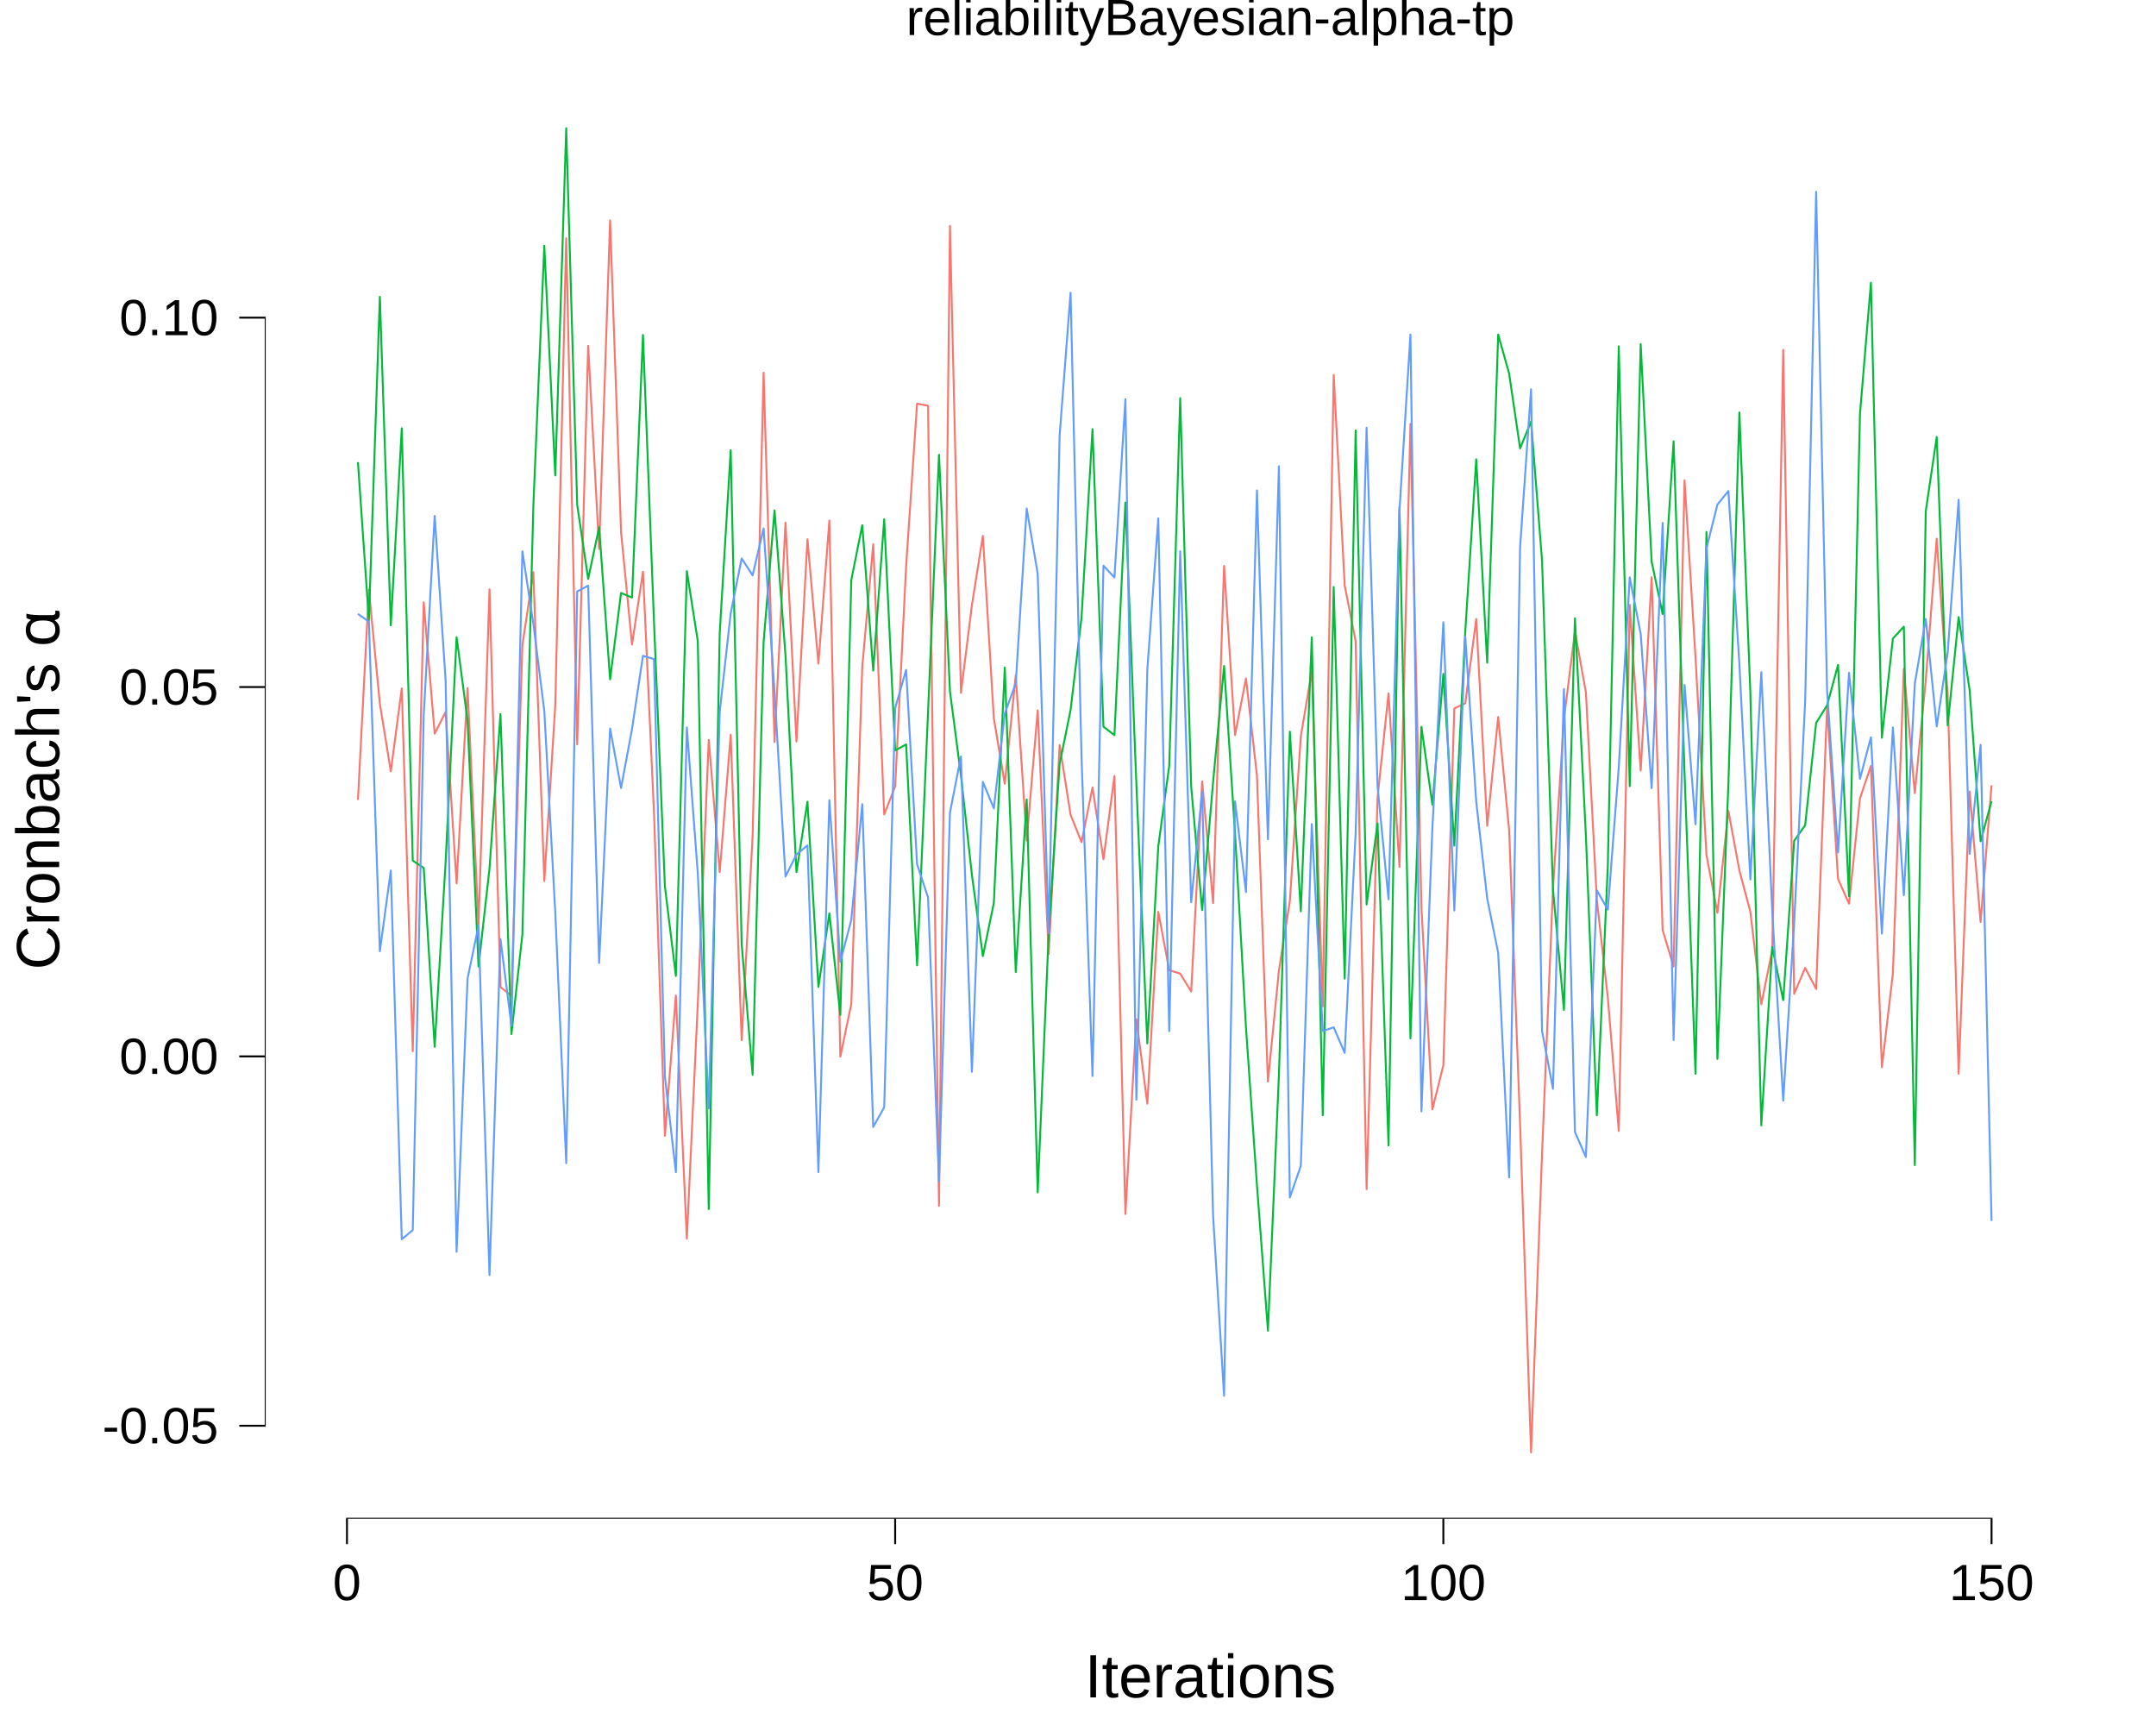
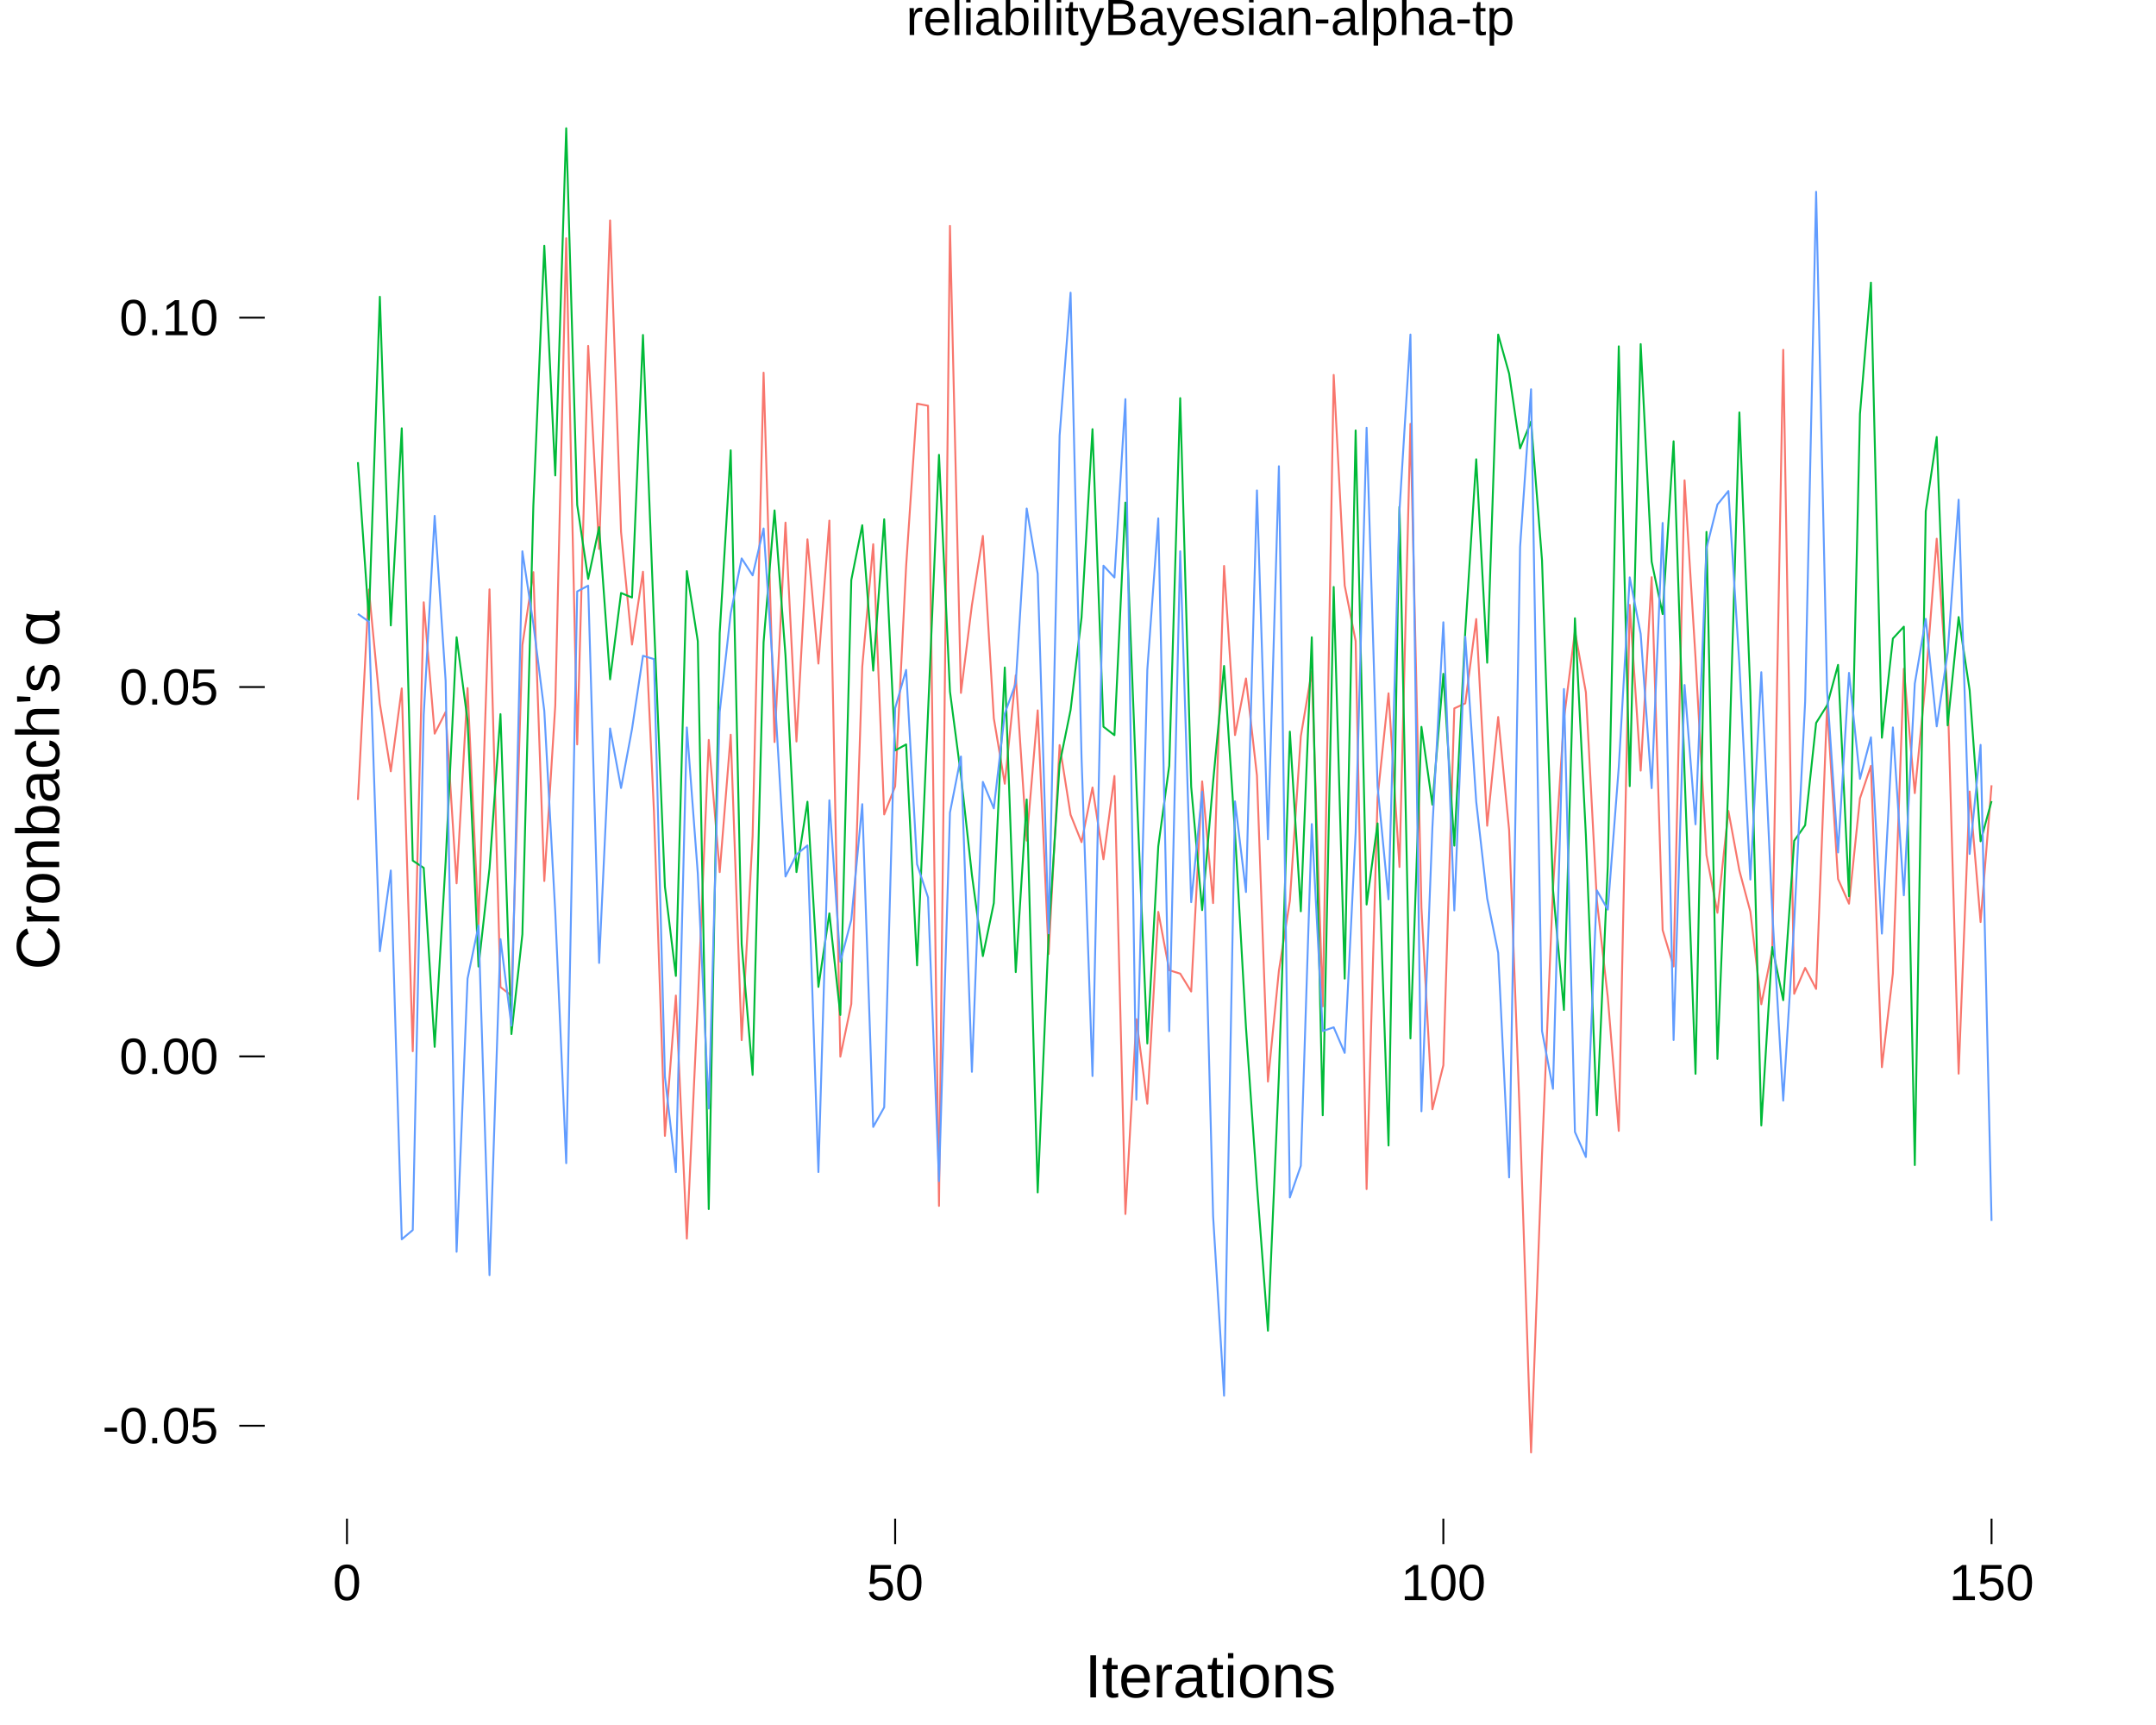
<svg xmlns="http://www.w3.org/2000/svg" viewBox="0 0 720.00 576.00">
  <defs>
    <style type="text/css">
    line, polyline, polygon, path, rect, circle {
      fill: none;
      stroke: #000000;
      stroke-linecap: round;
      stroke-linejoin: round;
      stroke-miterlimit: 10.00;
    }
  </style>
  </defs>
  <rect width="100%" height="100%" style="stroke: none; fill: #FFFFFF;" />
  <rect x="0.00" y="0.00" width="720.00" height="576.00" style="stroke-width: 10.67; stroke: none;" />
  <defs>
    <clipPath id="cpODguNDF8NzIwLjAwfDUwNy4xMHwyMC43MQ==">
      <rect x="88.41" y="20.71" width="631.59" height="486.38" />
    </clipPath>
  </defs>
  <rect x="88.41" y="20.71" width="631.59" height="486.38" style="stroke-width: 10.67; stroke: none;" clip-path="url(#cpODguNDF8NzIwLjAwfDUwNy4xMHwyMC43MQ==)" />
  <polyline points="119.53,267.10 123.19,196.85 126.85,234.99 130.51,257.55 134.17,229.87 137.84,351.02 141.50,201.11 145.16,244.98 148.82,237.75 152.48,294.96 156.14,229.76 159.80,308.66 163.47,196.79 167.13,329.59 170.79,332.47 174.45,215.42 178.11,191.03 181.77,294.18 185.43,235.59 189.09,79.55 192.76,248.57 196.42,115.49 200.08,183.31 203.74,73.60 207.40,177.63 211.06,215.23 214.72,190.90 218.39,271.06 222.05,379.28 225.71,332.43 229.37,413.59 233.03,335.05 236.69,247.07 240.35,291.22 244.02,245.33 247.68,347.32 251.34,279.13 255.00,124.44 258.66,247.78 262.32,174.51 265.98,247.60 269.65,180.09 273.31,221.58 276.97,173.83 280.63,352.83 284.29,335.25 287.95,222.67 291.61,181.72 295.28,271.96 298.94,262.56 302.60,189.07 306.26,134.78 309.92,135.48 313.58,402.66 317.24,75.44 320.91,231.37 324.57,202.06 328.23,178.94 331.89,239.87 335.55,261.71 339.21,225.50 342.87,280.69 346.54,237.20 350.20,318.56 353.86,248.79 357.52,272.06 361.18,281.20 364.84,262.96 368.50,286.92 372.17,259.11 375.83,405.37 379.49,340.31 383.15,368.54 386.81,304.48 390.47,323.97 394.13,325.11 397.80,331.08 401.46,260.91 405.12,301.55 408.78,188.97 412.44,245.45 416.10,226.54 419.76,258.98 423.43,361.15 427.09,324.16 430.75,300.81 434.41,245.87 438.07,224.16 441.73,336.04 445.39,125.19 449.06,195.49 452.72,214.06 456.38,397.05 460.04,266.32 463.70,231.50 467.36,289.50 471.02,141.53 474.69,303.13 478.35,370.41 482.01,355.71 485.67,236.54 489.33,234.86 492.99,206.70 496.65,275.73 500.32,239.42 503.98,277.23 507.64,375.59 511.30,484.99 514.96,385.45 518.62,296.70 522.28,240.17 525.95,210.79 529.61,231.17 533.27,300.55 536.93,333.07 540.59,377.62 544.25,201.98 547.91,257.32 551.57,192.74 555.24,310.56 558.90,322.72 562.56,160.39 566.22,219.61 569.88,285.50 573.54,304.79 577.20,270.78 580.87,290.67 584.53,304.40 588.19,335.34 591.85,317.17 595.51,116.81 599.17,331.84 602.83,323.20 606.50,330.22 610.16,235.83 613.82,293.50 617.48,301.75 621.14,266.58 624.80,255.73 628.46,356.35 632.13,325.07 635.79,223.32 639.45,264.84 643.11,227.15 646.77,179.88 650.43,232.07 654.09,358.51 657.76,264.29 661.42,307.88 665.08,262.21 " style="stroke-width: 0.64; stroke: #F8766D; stroke-linecap: butt;" clip-path="url(#cpODguNDF8NzIwLjAwfDUwNy4xMHwyMC43MQ==)" />
  <polyline points="119.53,154.32 123.19,207.10 126.85,99.10 130.51,208.84 134.17,143.01 137.84,287.37 141.50,289.79 145.16,349.55 148.82,287.78 152.48,212.78 156.14,240.58 159.80,322.74 163.47,289.99 167.13,238.46 170.79,345.29 174.45,311.96 178.11,168.94 181.77,82.05 185.43,158.76 189.09,42.82 192.76,168.60 196.42,193.30 200.08,176.03 203.74,226.84 207.40,198.01 211.06,199.52 214.72,111.85 218.39,207.31 222.05,296.07 225.71,325.88 229.37,190.70 233.03,214.09 236.69,403.73 240.35,211.36 244.02,150.36 247.68,315.24 251.34,358.91 255.00,214.43 258.66,170.43 262.32,218.89 265.98,291.20 269.65,267.70 273.31,329.54 276.97,304.98 280.63,338.91 284.29,193.69 287.95,175.38 291.61,223.92 295.28,173.40 298.94,250.59 302.60,248.57 306.26,322.34 309.92,237.84 313.58,151.87 317.24,230.87 320.91,258.91 324.57,292.13 328.23,319.25 331.89,301.53 335.55,222.89 339.21,324.59 342.87,266.95 346.54,398.16 350.20,311.89 353.86,255.09 357.52,237.09 361.18,206.21 364.84,143.30 368.50,242.66 372.17,245.49 375.83,167.82 379.49,261.74 383.15,348.43 386.81,282.59 390.47,255.70 394.13,132.94 397.80,262.70 401.46,303.90 405.12,261.06 408.78,222.38 412.44,278.25 416.10,343.16 419.76,395.73 423.43,444.34 427.09,359.13 430.75,244.30 434.41,304.29 438.07,212.79 441.73,372.41 445.39,196.00 449.06,326.78 452.72,143.73 456.38,302.03 460.04,274.94 463.70,382.50 467.36,169.21 471.02,346.74 474.69,242.70 478.35,268.70 482.01,224.99 485.67,282.37 489.33,210.82 492.99,153.36 496.65,221.29 500.32,111.72 503.98,124.76 507.64,149.73 511.30,140.75 514.96,187.09 518.62,296.98 522.28,337.24 525.95,206.45 529.61,278.95 533.27,372.42 536.93,289.16 540.59,115.64 544.25,262.50 547.91,114.90 551.57,187.53 555.24,205.05 558.90,147.35 562.56,258.22 566.22,358.56 569.88,177.61 573.54,353.58 577.20,261.77 580.87,137.72 584.53,231.23 588.19,375.80 591.85,316.23 595.51,333.98 599.17,280.75 602.83,275.56 606.50,241.39 610.16,235.53 613.82,222.01 617.48,299.25 621.14,138.24 624.80,94.40 628.46,246.34 632.13,213.22 635.79,209.25 639.45,389.04 643.11,170.72 646.77,145.91 650.43,242.20 654.09,206.04 657.76,230.42 661.42,280.92 665.08,267.51 " style="stroke-width: 0.64; stroke: #00BA38; stroke-linecap: butt;" clip-path="url(#cpODguNDF8NzIwLjAwfDUwNy4xMHwyMC43MQ==)" />
  <polyline points="119.53,204.99 123.19,207.58 126.85,317.63 130.51,290.67 134.17,413.82 137.84,410.73 141.50,238.74 145.16,172.25 148.82,227.33 152.48,417.98 156.14,326.78 159.80,309.06 163.47,425.78 167.13,313.59 170.79,342.48 174.45,184.08 178.11,208.31 181.77,237.38 185.43,304.58 189.09,388.40 192.76,197.49 196.42,195.56 200.08,321.54 203.74,243.25 207.40,263.12 211.06,243.45 214.72,218.97 218.39,220.08 222.05,359.54 225.71,391.40 229.37,242.91 233.03,291.65 236.69,370.15 240.35,237.69 244.02,204.78 247.68,186.46 251.34,192.12 255.00,176.46 258.66,231.21 262.32,292.68 265.98,285.32 269.65,282.30 273.31,391.37 276.97,267.21 280.63,321.17 284.29,307.15 287.95,268.52 291.61,376.30 295.28,369.74 298.94,236.47 302.60,223.69 306.26,288.58 309.92,299.66 313.58,394.37 317.24,271.33 320.91,252.60 324.57,357.89 328.23,261.09 331.89,269.92 335.55,238.26 339.21,228.17 342.87,169.79 346.54,191.56 350.20,311.66 353.86,145.46 357.52,97.73 361.18,252.90 364.84,359.30 368.50,188.89 372.17,192.84 375.83,133.28 379.49,367.20 383.15,223.65 386.81,173.09 390.47,344.33 394.13,184.08 397.80,301.25 401.46,264.34 405.12,406.12 408.78,466.05 412.44,267.58 416.10,297.86 419.76,163.75 423.43,280.26 427.09,155.68 430.75,399.84 434.41,389.27 438.07,275.17 441.73,344.28 445.39,343.03 449.06,351.57 452.72,278.04 456.38,142.83 460.04,262.56 463.70,300.29 467.36,170.41 471.02,111.71 474.69,371.08 478.35,276.35 482.01,207.78 485.67,304.01 489.33,212.60 492.99,267.72 496.65,300.01 500.32,318.18 503.98,393.15 507.64,182.62 511.30,129.98 514.96,344.27 518.62,363.56 522.28,230.07 525.95,377.97 529.61,386.34 533.27,297.30 536.93,303.73 540.59,256.17 544.25,192.79 547.91,211.66 551.57,263.17 555.24,174.62 558.90,347.28 562.56,228.73 566.22,275.25 569.88,183.08 573.54,168.47 577.20,163.95 580.87,221.75 584.53,293.69 588.19,224.45 591.85,304.30 595.51,367.51 599.17,308.06 602.83,234.28 606.50,64.05 610.16,230.63 613.82,284.65 617.48,224.68 621.14,260.07 624.80,246.18 628.46,311.75 632.13,242.90 635.79,298.96 639.45,228.28 643.11,206.65 646.77,242.55 650.43,217.88 654.09,166.85 657.76,285.14 661.42,248.72 665.08,407.68 " style="stroke-width: 0.64; stroke: #619CFF; stroke-linecap: butt;" clip-path="url(#cpODguNDF8NzIwLjAwfDUwNy4xMHwyMC43MQ==)" />
-   <line x1="115.55" y1="507.10" x2="665.40" y2="507.10" style="stroke-width: 0.64; stroke-linecap: butt;" clip-path="url(#cpODguNDF8NzIwLjAwfDUwNy4xMHwyMC43MQ==)" />
-   <line x1="88.41" y1="476.40" x2="88.41" y2="105.75" style="stroke-width: 0.64; stroke-linecap: butt;" clip-path="url(#cpODguNDF8NzIwLjAwfDUwNy4xMHwyMC43MQ==)" />
  <rect x="88.41" y="20.71" width="631.59" height="486.38" style="stroke-width: 0.00; stroke: none;" clip-path="url(#cpODguNDF8NzIwLjAwfDUwNy4xMHwyMC43MQ==)" />
  <defs>
    <clipPath id="cpMC4wMHw3MjAuMDB8NTc2LjAwfDAuMDA=">
      <rect x="0.00" y="0.00" width="720.00" height="576.00" />
    </clipPath>
  </defs>
  <polyline points="88.41,507.10 88.41,20.71 " style="stroke-width: 0.00; stroke: none; stroke-linecap: butt;" clip-path="url(#cpMC4wMHw3MjAuMDB8NTc2LjAwfDAuMDA=)" />
  <g clip-path="url(#cpMC4wMHw3MjAuMDB8NTc2LjAwfDAuMDA=)">
    <text x="34.19" y="481.93" style="font-size: 17.00px; font-family: Liberation Sans;" textLength="38.73px" lengthAdjust="spacingAndGlyphs">-0.05</text>
  </g>
  <g clip-path="url(#cpMC4wMHw3MjAuMDB8NTc2LjAwfDAuMDA=)">
    <text x="39.85" y="358.59" style="font-size: 17.00px; font-family: Liberation Sans;" textLength="33.08px" lengthAdjust="spacingAndGlyphs">0.00</text>
  </g>
  <g clip-path="url(#cpMC4wMHw3MjAuMDB8NTc2LjAwfDAuMDA=)">
    <text x="39.85" y="235.26" style="font-size: 17.00px; font-family: Liberation Sans;" textLength="33.08px" lengthAdjust="spacingAndGlyphs">0.05</text>
  </g>
  <g clip-path="url(#cpMC4wMHw3MjAuMDB8NTc2LjAwfDAuMDA=)">
    <text x="39.85" y="111.92" style="font-size: 17.00px; font-family: Liberation Sans;" textLength="33.08px" lengthAdjust="spacingAndGlyphs">0.10</text>
  </g>
  <polyline points="79.90,476.08 88.41,476.08 " style="stroke-width: 0.64; stroke-linecap: butt;" clip-path="url(#cpMC4wMHw3MjAuMDB8NTc2LjAwfDAuMDA=)" />
  <polyline points="79.90,352.74 88.41,352.74 " style="stroke-width: 0.64; stroke-linecap: butt;" clip-path="url(#cpMC4wMHw3MjAuMDB8NTc2LjAwfDAuMDA=)" />
  <polyline points="79.90,229.41 88.41,229.41 " style="stroke-width: 0.64; stroke-linecap: butt;" clip-path="url(#cpMC4wMHw3MjAuMDB8NTc2LjAwfDAuMDA=)" />
  <polyline points="79.90,106.07 88.41,106.07 " style="stroke-width: 0.64; stroke-linecap: butt;" clip-path="url(#cpMC4wMHw3MjAuMDB8NTc2LjAwfDAuMDA=)" />
  <polyline points="88.41,507.10 720.00,507.10 " style="stroke-width: 0.00; stroke: none; stroke-linecap: butt;" clip-path="url(#cpMC4wMHw3MjAuMDB8NTc2LjAwfDAuMDA=)" />
  <polyline points="115.87,515.60 115.87,507.10 " style="stroke-width: 0.64; stroke-linecap: butt;" clip-path="url(#cpMC4wMHw3MjAuMDB8NTc2LjAwfDAuMDA=)" />
  <polyline points="298.94,515.60 298.94,507.10 " style="stroke-width: 0.64; stroke-linecap: butt;" clip-path="url(#cpMC4wMHw3MjAuMDB8NTc2LjAwfDAuMDA=)" />
  <polyline points="482.01,515.60 482.01,507.10 " style="stroke-width: 0.64; stroke-linecap: butt;" clip-path="url(#cpMC4wMHw3MjAuMDB8NTc2LjAwfDAuMDA=)" />
  <polyline points="665.08,515.60 665.08,507.10 " style="stroke-width: 0.64; stroke-linecap: butt;" clip-path="url(#cpMC4wMHw3MjAuMDB8NTc2LjAwfDAuMDA=)" />
  <g clip-path="url(#cpMC4wMHw3MjAuMDB8NTc2LjAwfDAuMDA=)">
    <text x="111.14" y="534.28" style="font-size: 17.00px; font-family: Liberation Sans;" textLength="9.45px" lengthAdjust="spacingAndGlyphs">0</text>
  </g>
  <g clip-path="url(#cpMC4wMHw3MjAuMDB8NTc2LjAwfDAuMDA=)">
    <text x="289.48" y="534.28" style="font-size: 17.00px; font-family: Liberation Sans;" textLength="18.91px" lengthAdjust="spacingAndGlyphs">50</text>
  </g>
  <g clip-path="url(#cpMC4wMHw3MjAuMDB8NTc2LjAwfDAuMDA=)">
    <text x="467.83" y="534.28" style="font-size: 17.00px; font-family: Liberation Sans;" textLength="28.36px" lengthAdjust="spacingAndGlyphs">100</text>
  </g>
  <g clip-path="url(#cpMC4wMHw3MjAuMDB8NTc2LjAwfDAuMDA=)">
    <text x="650.90" y="534.28" style="font-size: 17.00px; font-family: Liberation Sans;" textLength="28.36px" lengthAdjust="spacingAndGlyphs">150</text>
  </g>
  <g clip-path="url(#cpMC4wMHw3MjAuMDB8NTc2LjAwfDAuMDA=)">
    <text x="362.24" y="566.78" style="font-size: 20.40px; font-family: Liberation Sans;" textLength="83.92px" lengthAdjust="spacingAndGlyphs">Iterations</text>
  </g>
  <g clip-path="url(#cpMC4wMHw3MjAuMDB8NTc2LjAwfDAuMDA=)">
    <text transform="translate(19.76,323.83) rotate(-90)" style="font-size: 20.40px; font-family: Liberation Sans;" textLength="102.53px" lengthAdjust="spacingAndGlyphs">Cronbach's</text>
  </g>
  <g clip-path="url(#cpMC4wMHw3MjAuMDB8NTc2LjAwfDAuMDA=)">
    <text transform="translate(19.76,221.30) rotate(-90)" style="font-size: 20.40px; font-family: Symbola;" textLength="5.09px" lengthAdjust="spacingAndGlyphs"> </text>
  </g>
  <g clip-path="url(#cpMC4wMHw3MjAuMDB8NTc2LjAwfDAuMDA=)">
    <text transform="translate(19.76,216.20) rotate(-90)" style="font-size: 20.40px; font-family: Symbola;" textLength="12.22px" lengthAdjust="spacingAndGlyphs">α</text>
  </g>
  <g clip-path="url(#cpMC4wMHw3MjAuMDB8NTc2LjAwfDAuMDA=)">
    <text x="302.62" y="11.70" style="font-size: 17.00px; font-family: Liberation Sans;" textLength="203.16px" lengthAdjust="spacingAndGlyphs">reliabilityBayesian-alpha-tp</text>
  </g>
</svg>
